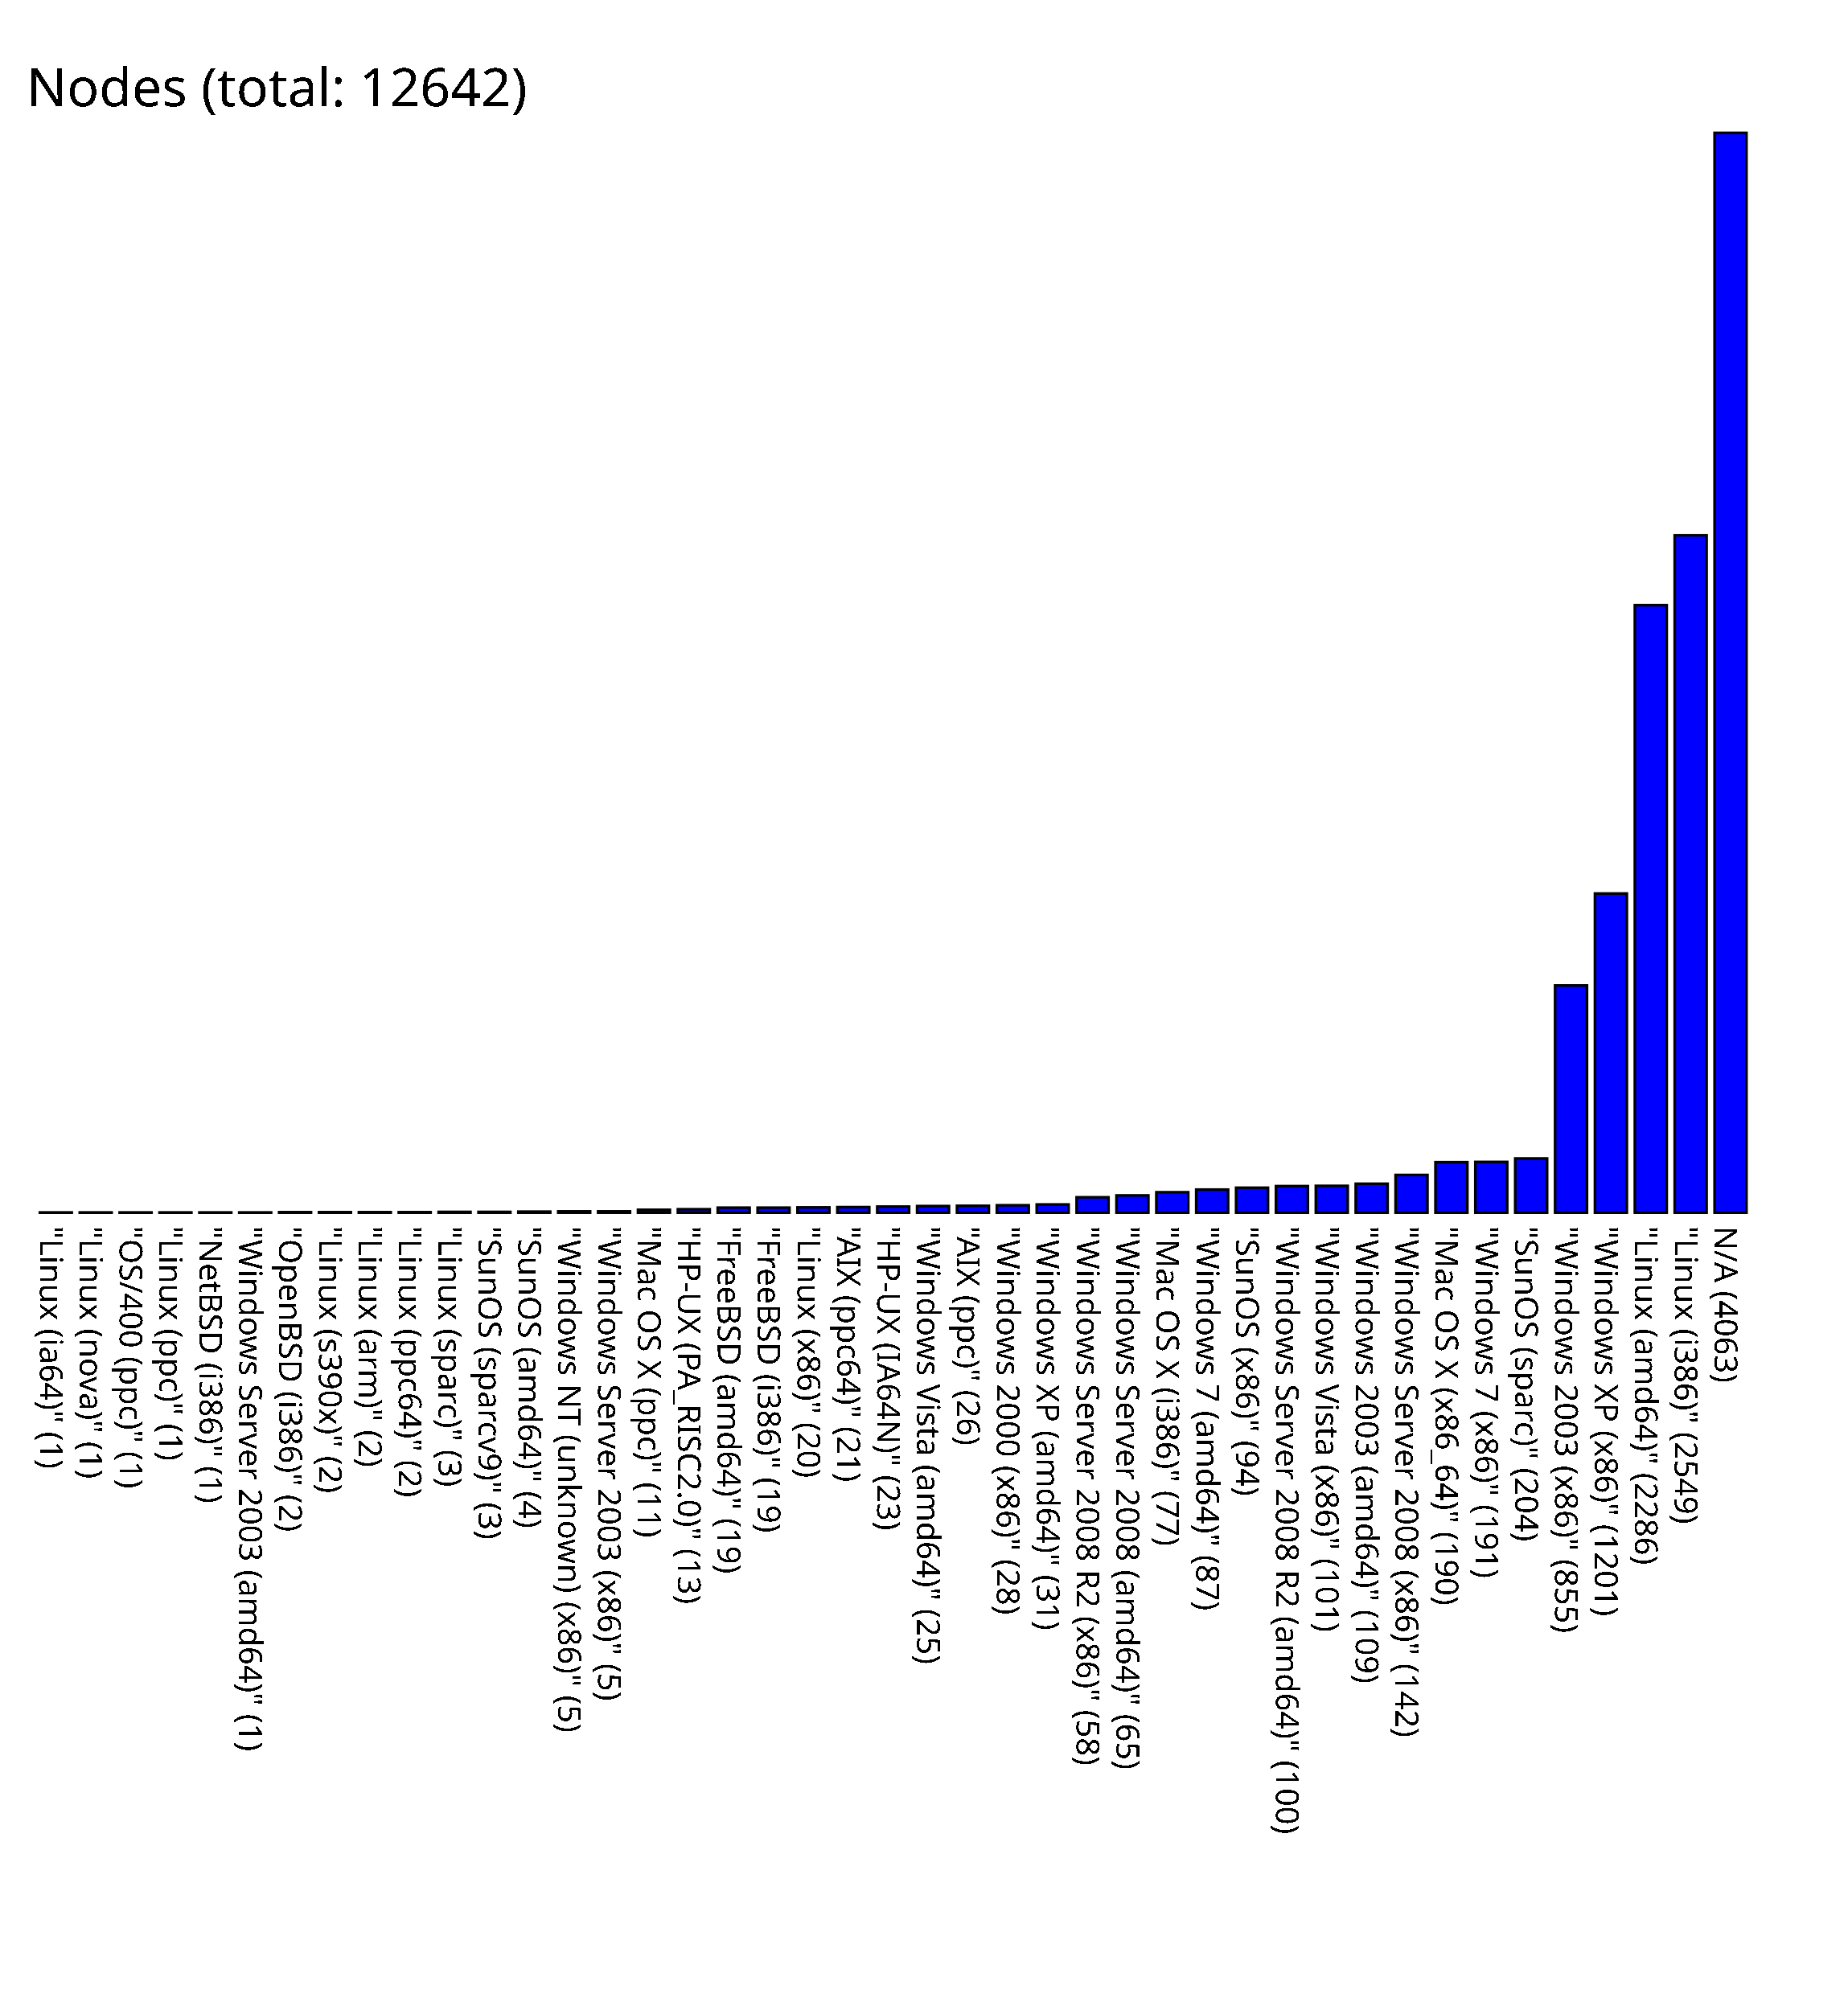
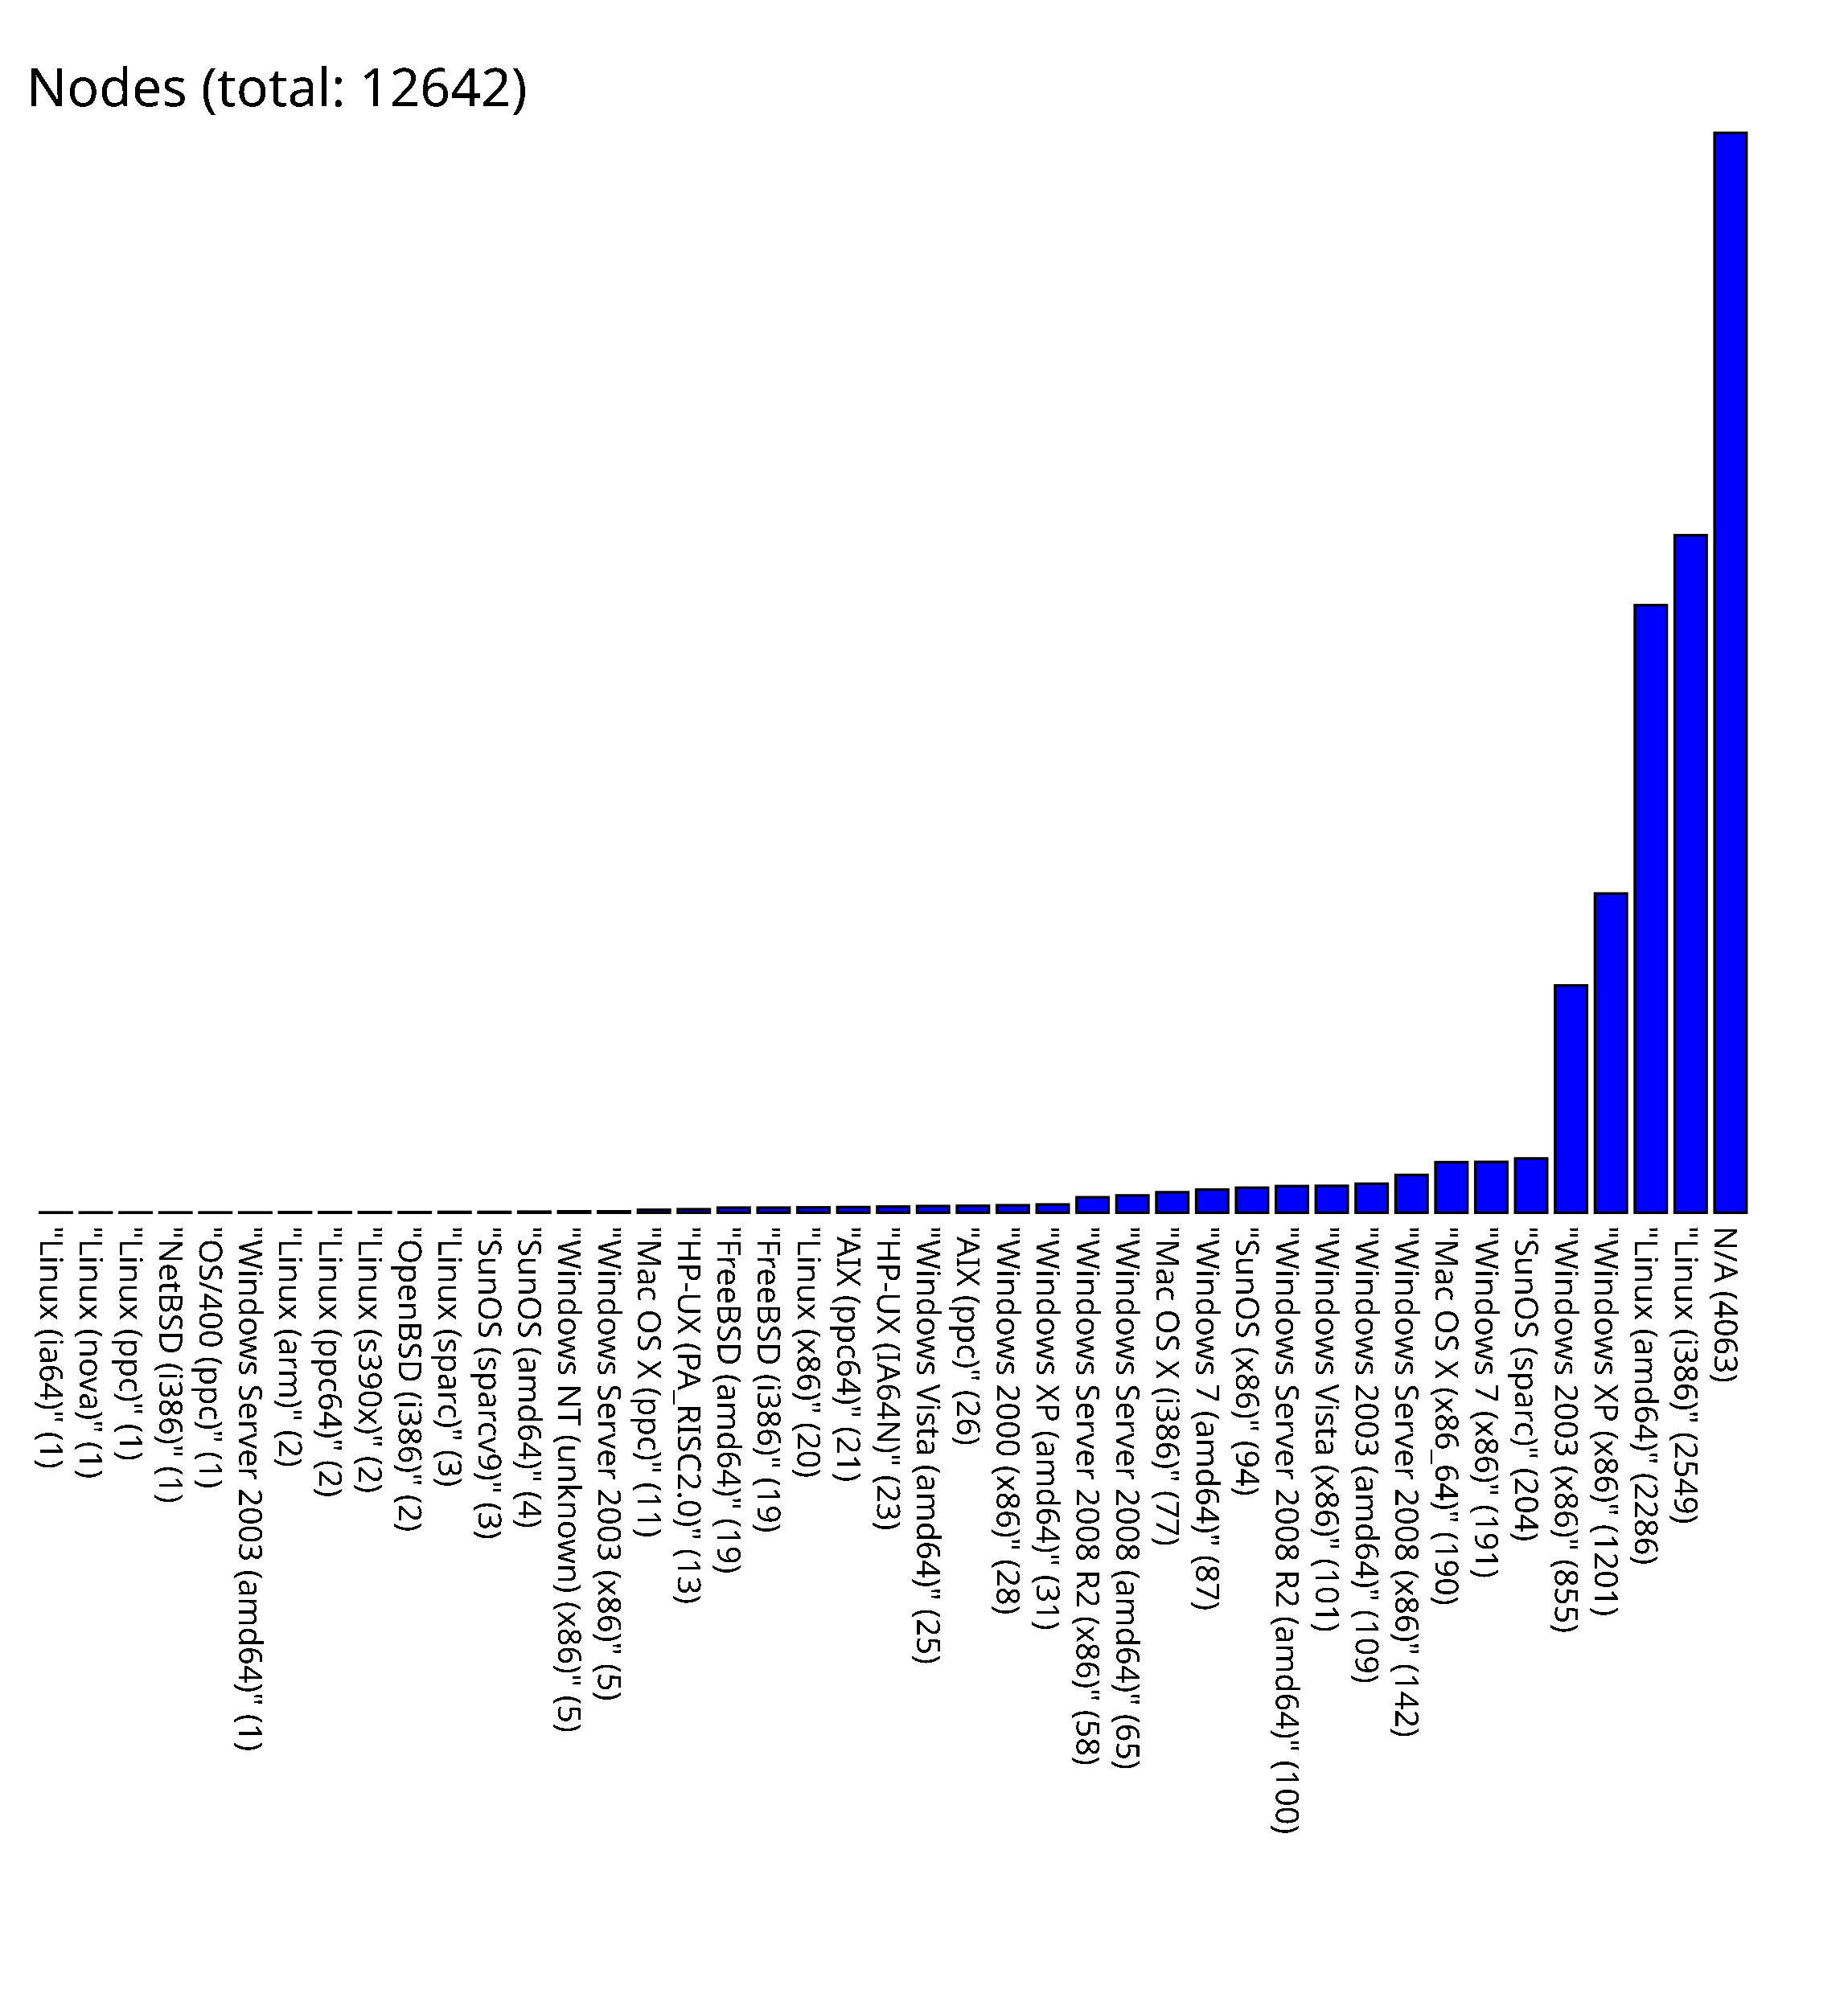
<svg xmlns="http://www.w3.org/2000/svg" version="1.1" preserveAspectRatio="xMidYMid meet" viewBox="0 0 695 756.3">
  <rect fill="blue" height="0.1" stroke="black" width="12" x="15" y="456.2" />
  <text x="15" y="461.3" font-family="Tahoma" font-size="12" transform="rotate(90 15,461.3)" text-rendering="optimizeSpeed" fill="#000000;">"Linux (ia64)" (1)</text>
  <rect fill="blue" height="0.1" stroke="black" width="12" x="30" y="456.2" />
  <text x="30" y="461.3" font-family="Tahoma" font-size="12" transform="rotate(90 30,461.3)" text-rendering="optimizeSpeed" fill="#000000;">"Linux (nova)" (1)</text>
  <rect fill="blue" height="0.1" stroke="black" width="12" x="45" y="456.2" />
-   <text x="45" y="461.3" font-family="Tahoma" font-size="12" transform="rotate(90 45,461.3)" text-rendering="optimizeSpeed" fill="#000000;">"OS/400 (ppc)" (1)</text>
+   <text x="45" y="461.3" font-family="Tahoma" font-size="12" transform="rotate(90 45,461.3)" text-rendering="optimizeSpeed" fill="#000000;">"Linux (ppc)" (1)</text>
  <rect fill="blue" height="0.1" stroke="black" width="12" x="60" y="456.2" />
-   <text x="60" y="461.3" font-family="Tahoma" font-size="12" transform="rotate(90 60,461.3)" text-rendering="optimizeSpeed" fill="#000000;">"Linux (ppc)" (1)</text>
+   <text x="60" y="461.3" font-family="Tahoma" font-size="12" transform="rotate(90 60,461.3)" text-rendering="optimizeSpeed" fill="#000000;">"NetBSD (i386)" (1)</text>
  <rect fill="blue" height="0.1" stroke="black" width="12" x="75" y="456.2" />
-   <text x="75" y="461.3" font-family="Tahoma" font-size="12" transform="rotate(90 75,461.3)" text-rendering="optimizeSpeed" fill="#000000;">"NetBSD (i386)" (1)</text>
+   <text x="75" y="461.3" font-family="Tahoma" font-size="12" transform="rotate(90 75,461.3)" text-rendering="optimizeSpeed" fill="#000000;">"OS/400 (ppc)" (1)</text>
  <rect fill="blue" height="0.1" stroke="black" width="12" x="90" y="456.2" />
  <text x="90" y="461.3" font-family="Tahoma" font-size="12" transform="rotate(90 90,461.3)" text-rendering="optimizeSpeed" fill="#000000;">"Windows Server 2003 (amd64)" (1)</text>
  <rect fill="blue" height="0.2" stroke="black" width="12" x="105" y="456.1" />
-   <text x="105" y="461.3" font-family="Tahoma" font-size="12" transform="rotate(90 105,461.3)" text-rendering="optimizeSpeed" fill="#000000;">"OpenBSD (i386)" (2)</text>
+   <text x="105" y="461.3" font-family="Tahoma" font-size="12" transform="rotate(90 105,461.3)" text-rendering="optimizeSpeed" fill="#000000;">"Linux (arm)" (2)</text>
  <rect fill="blue" height="0.2" stroke="black" width="12" x="120" y="456.1" />
-   <text x="120" y="461.3" font-family="Tahoma" font-size="12" transform="rotate(90 120,461.3)" text-rendering="optimizeSpeed" fill="#000000;">"Linux (s390x)" (2)</text>
+   <text x="120" y="461.3" font-family="Tahoma" font-size="12" transform="rotate(90 120,461.3)" text-rendering="optimizeSpeed" fill="#000000;">"Linux (ppc64)" (2)</text>
  <rect fill="blue" height="0.2" stroke="black" width="12" x="135" y="456.1" />
-   <text x="135" y="461.3" font-family="Tahoma" font-size="12" transform="rotate(90 135,461.3)" text-rendering="optimizeSpeed" fill="#000000;">"Linux (arm)" (2)</text>
+   <text x="135" y="461.3" font-family="Tahoma" font-size="12" transform="rotate(90 135,461.3)" text-rendering="optimizeSpeed" fill="#000000;">"Linux (s390x)" (2)</text>
  <rect fill="blue" height="0.2" stroke="black" width="12" x="150" y="456.1" />
-   <text x="150" y="461.3" font-family="Tahoma" font-size="12" transform="rotate(90 150,461.3)" text-rendering="optimizeSpeed" fill="#000000;">"Linux (ppc64)" (2)</text>
+   <text x="150" y="461.3" font-family="Tahoma" font-size="12" transform="rotate(90 150,461.3)" text-rendering="optimizeSpeed" fill="#000000;">"OpenBSD (i386)" (2)</text>
  <rect fill="blue" height="0.3" stroke="black" width="12" x="165" y="456.0" />
  <text x="165" y="461.3" font-family="Tahoma" font-size="12" transform="rotate(90 165,461.3)" text-rendering="optimizeSpeed" fill="#000000;">"Linux (sparc)" (3)</text>
  <rect fill="blue" height="0.3" stroke="black" width="12" x="180" y="456.0" />
  <text x="180" y="461.3" font-family="Tahoma" font-size="12" transform="rotate(90 180,461.3)" text-rendering="optimizeSpeed" fill="#000000;">"SunOS (sparcv9)" (3)</text>
  <rect fill="blue" height="0.4" stroke="black" width="12" x="195" y="455.9" />
  <text x="195" y="461.3" font-family="Tahoma" font-size="12" transform="rotate(90 195,461.3)" text-rendering="optimizeSpeed" fill="#000000;">"SunOS (amd64)" (4)</text>
  <rect fill="blue" height="0.5" stroke="black" width="12" x="210" y="455.8" />
  <text x="210" y="461.3" font-family="Tahoma" font-size="12" transform="rotate(90 210,461.3)" text-rendering="optimizeSpeed" fill="#000000;">"Windows NT (unknown) (x86)" (5)</text>
  <rect fill="blue" height="0.5" stroke="black" width="12" x="225" y="455.8" />
  <text x="225" y="461.3" font-family="Tahoma" font-size="12" transform="rotate(90 225,461.3)" text-rendering="optimizeSpeed" fill="#000000;">"Windows Server 2003 (x86)" (5)</text>
  <rect fill="blue" height="1.1" stroke="black" width="12" x="240" y="455.2" />
  <text x="240" y="461.3" font-family="Tahoma" font-size="12" transform="rotate(90 240,461.3)" text-rendering="optimizeSpeed" fill="#000000;">"Mac OS X (ppc)" (11)</text>
  <rect fill="blue" height="1.3" stroke="black" width="12" x="255" y="455.0" />
  <text x="255" y="461.3" font-family="Tahoma" font-size="12" transform="rotate(90 255,461.3)" text-rendering="optimizeSpeed" fill="#000000;">"HP-UX (PA_RISC2.0)" (13)</text>
  <rect fill="blue" height="1.9" stroke="black" width="12" x="270" y="454.4" />
  <text x="270" y="461.3" font-family="Tahoma" font-size="12" transform="rotate(90 270,461.3)" text-rendering="optimizeSpeed" fill="#000000;">"FreeBSD (amd64)" (19)</text>
  <rect fill="blue" height="1.9" stroke="black" width="12" x="285" y="454.4" />
  <text x="285" y="461.3" font-family="Tahoma" font-size="12" transform="rotate(90 285,461.3)" text-rendering="optimizeSpeed" fill="#000000;">"FreeBSD (i386)" (19)</text>
  <rect fill="blue" height="2" stroke="black" width="12" x="300" y="454.3" />
  <text x="300" y="461.3" font-family="Tahoma" font-size="12" transform="rotate(90 300,461.3)" text-rendering="optimizeSpeed" fill="#000000;">"Linux (x86)" (20)</text>
  <rect fill="blue" height="2.1" stroke="black" width="12" x="315" y="454.2" />
  <text x="315" y="461.3" font-family="Tahoma" font-size="12" transform="rotate(90 315,461.3)" text-rendering="optimizeSpeed" fill="#000000;">"AIX (ppc64)" (21)</text>
  <rect fill="blue" height="2.3" stroke="black" width="12" x="330" y="454.0" />
  <text x="330" y="461.3" font-family="Tahoma" font-size="12" transform="rotate(90 330,461.3)" text-rendering="optimizeSpeed" fill="#000000;">"HP-UX (IA64N)" (23)</text>
  <rect fill="blue" height="2.5" stroke="black" width="12" x="345" y="453.8" />
  <text x="345" y="461.3" font-family="Tahoma" font-size="12" transform="rotate(90 345,461.3)" text-rendering="optimizeSpeed" fill="#000000;">"Windows Vista (amd64)" (25)</text>
  <rect fill="blue" height="2.6" stroke="black" width="12" x="360" y="453.7" />
  <text x="360" y="461.3" font-family="Tahoma" font-size="12" transform="rotate(90 360,461.3)" text-rendering="optimizeSpeed" fill="#000000;">"AIX (ppc)" (26)</text>
  <rect fill="blue" height="2.8" stroke="black" width="12" x="375" y="453.5" />
  <text x="375" y="461.3" font-family="Tahoma" font-size="12" transform="rotate(90 375,461.3)" text-rendering="optimizeSpeed" fill="#000000;">"Windows 2000 (x86)" (28)</text>
  <rect fill="blue" height="3.1" stroke="black" width="12" x="390" y="453.2" />
  <text x="390" y="461.3" font-family="Tahoma" font-size="12" transform="rotate(90 390,461.3)" text-rendering="optimizeSpeed" fill="#000000;">"Windows XP (amd64)" (31)</text>
  <rect fill="blue" height="5.8" stroke="black" width="12" x="405" y="450.5" />
  <text x="405" y="461.3" font-family="Tahoma" font-size="12" transform="rotate(90 405,461.3)" text-rendering="optimizeSpeed" fill="#000000;">"Windows Server 2008 R2 (x86)" (58)</text>
  <rect fill="blue" height="6.5" stroke="black" width="12" x="420" y="449.8" />
  <text x="420" y="461.3" font-family="Tahoma" font-size="12" transform="rotate(90 420,461.3)" text-rendering="optimizeSpeed" fill="#000000;">"Windows Server 2008 (amd64)" (65)</text>
  <rect fill="blue" height="7.7" stroke="black" width="12" x="435" y="448.6" />
  <text x="435" y="461.3" font-family="Tahoma" font-size="12" transform="rotate(90 435,461.3)" text-rendering="optimizeSpeed" fill="#000000;">"Mac OS X (i386)" (77)</text>
  <rect fill="blue" height="8.7" stroke="black" width="12" x="450" y="447.6" />
  <text x="450" y="461.3" font-family="Tahoma" font-size="12" transform="rotate(90 450,461.3)" text-rendering="optimizeSpeed" fill="#000000;">"Windows 7 (amd64)" (87)</text>
  <rect fill="blue" height="9.4" stroke="black" width="12" x="465" y="446.9" />
  <text x="465" y="461.3" font-family="Tahoma" font-size="12" transform="rotate(90 465,461.3)" text-rendering="optimizeSpeed" fill="#000000;">"SunOS (x86)" (94)</text>
  <rect fill="blue" height="10" stroke="black" width="12" x="480" y="446.3" />
  <text x="480" y="461.3" font-family="Tahoma" font-size="12" transform="rotate(90 480,461.3)" text-rendering="optimizeSpeed" fill="#000000;">"Windows Server 2008 R2 (amd64)" (100)</text>
  <rect fill="blue" height="10.1" stroke="black" width="12" x="495" y="446.2" />
  <text x="495" y="461.3" font-family="Tahoma" font-size="12" transform="rotate(90 495,461.3)" text-rendering="optimizeSpeed" fill="#000000;">"Windows Vista (x86)" (101)</text>
  <rect fill="blue" height="10.9" stroke="black" width="12" x="510" y="445.4" />
  <text x="510" y="461.3" font-family="Tahoma" font-size="12" transform="rotate(90 510,461.3)" text-rendering="optimizeSpeed" fill="#000000;">"Windows 2003 (amd64)" (109)</text>
  <rect fill="blue" height="14.2" stroke="black" width="12" x="525" y="442.1" />
  <text x="525" y="461.3" font-family="Tahoma" font-size="12" transform="rotate(90 525,461.3)" text-rendering="optimizeSpeed" fill="#000000;">"Windows Server 2008 (x86)" (142)</text>
  <rect fill="blue" height="19" stroke="black" width="12" x="540" y="437.3" />
  <text x="540" y="461.3" font-family="Tahoma" font-size="12" transform="rotate(90 540,461.3)" text-rendering="optimizeSpeed" fill="#000000;">"Mac OS X (x86_64)" (190)</text>
  <rect fill="blue" height="19.1" stroke="black" width="12" x="555" y="437.2" />
  <text x="555" y="461.3" font-family="Tahoma" font-size="12" transform="rotate(90 555,461.3)" text-rendering="optimizeSpeed" fill="#000000;">"Windows 7 (x86)" (191)</text>
  <rect fill="blue" height="20.4" stroke="black" width="12" x="570" y="435.9" />
  <text x="570" y="461.3" font-family="Tahoma" font-size="12" transform="rotate(90 570,461.3)" text-rendering="optimizeSpeed" fill="#000000;">"SunOS (sparc)" (204)</text>
  <rect fill="blue" height="85.5" stroke="black" width="12" x="585" y="370.8" />
  <text x="585" y="461.3" font-family="Tahoma" font-size="12" transform="rotate(90 585,461.3)" text-rendering="optimizeSpeed" fill="#000000;">"Windows 2003 (x86)" (855)</text>
  <rect fill="blue" height="120.1" stroke="black" width="12" x="600" y="336.2" />
  <text x="600" y="461.3" font-family="Tahoma" font-size="12" transform="rotate(90 600,461.3)" text-rendering="optimizeSpeed" fill="#000000;">"Windows XP (x86)" (1201)</text>
  <rect fill="blue" height="228.6" stroke="black" width="12" x="615" y="227.7" />
  <text x="615" y="461.3" font-family="Tahoma" font-size="12" transform="rotate(90 615,461.3)" text-rendering="optimizeSpeed" fill="#000000;">"Linux (amd64)" (2286)</text>
  <rect fill="blue" height="254.9" stroke="black" width="12" x="630" y="201.4" />
  <text x="630" y="461.3" font-family="Tahoma" font-size="12" transform="rotate(90 630,461.3)" text-rendering="optimizeSpeed" fill="#000000;">"Linux (i386)" (2549)</text>
  <rect fill="blue" height="406.3" stroke="black" width="12" x="645" y="50.0" />
  <text x="645" y="461.3" font-family="Tahoma" font-size="12" transform="rotate(90 645,461.3)" text-rendering="optimizeSpeed" fill="#000000;">N/A (4063)</text>
  <text x="10" y="40" font-family="Tahoma" font-size="20" text-rendering="optimizeSpeed" fill="#000000;">Nodes (total: 12642)</text>
</svg>
